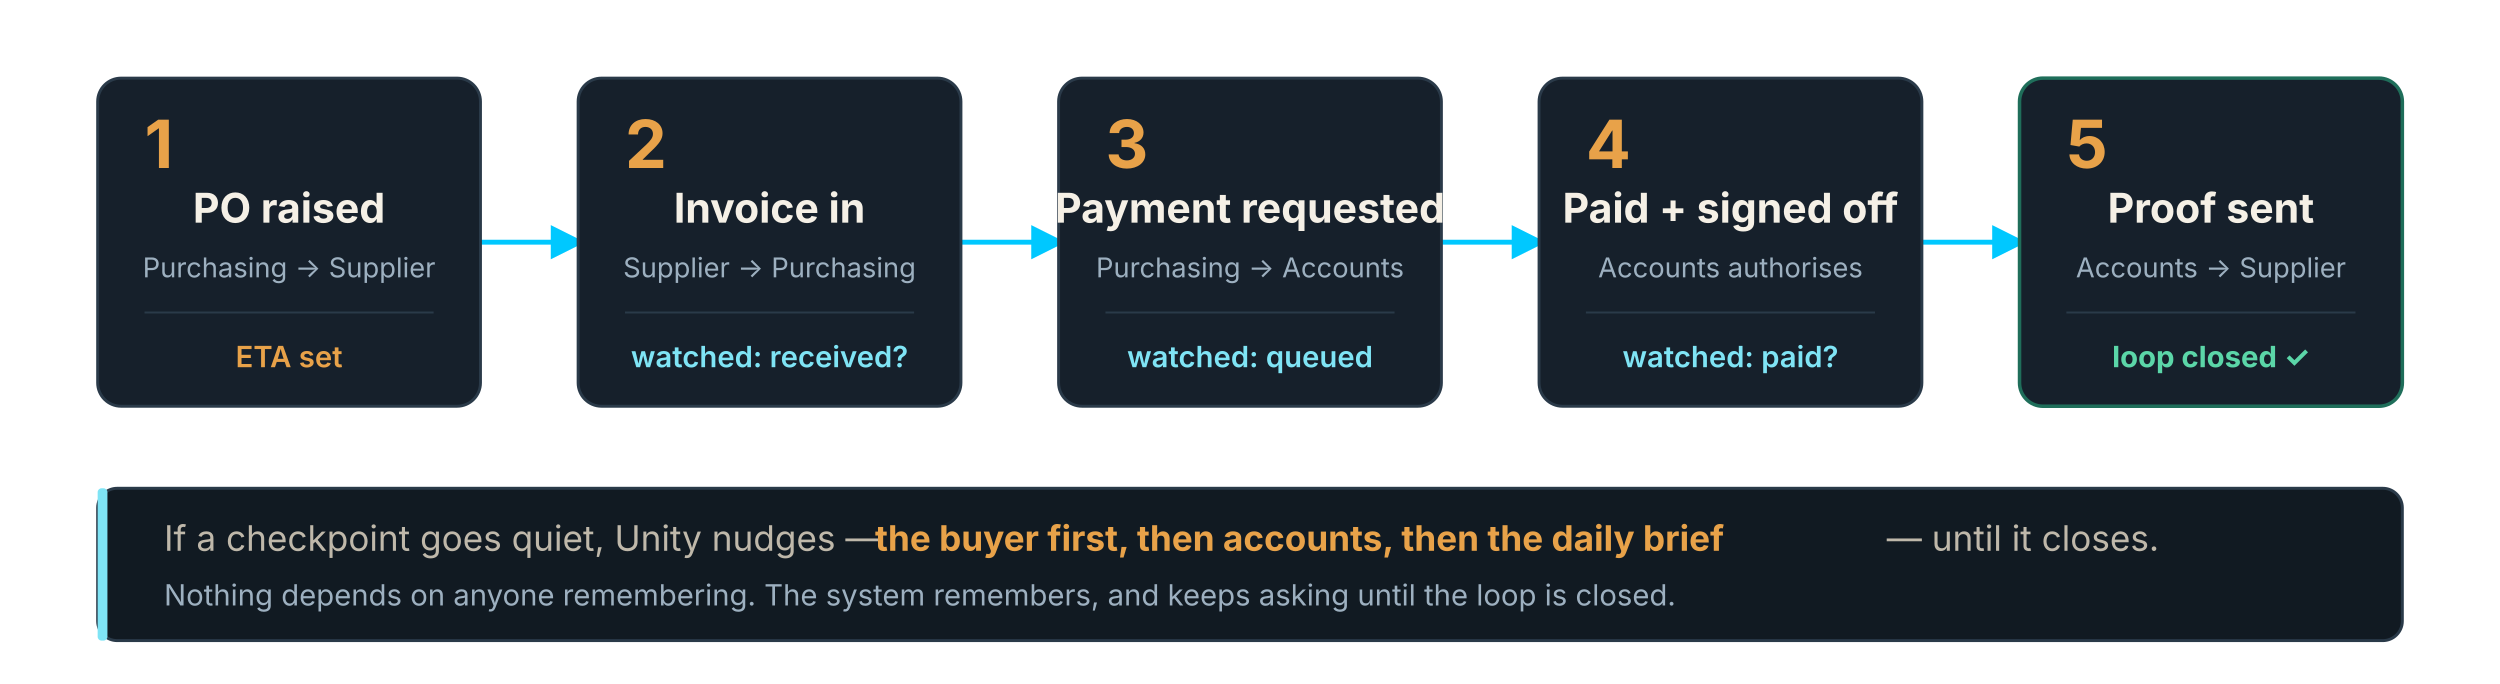
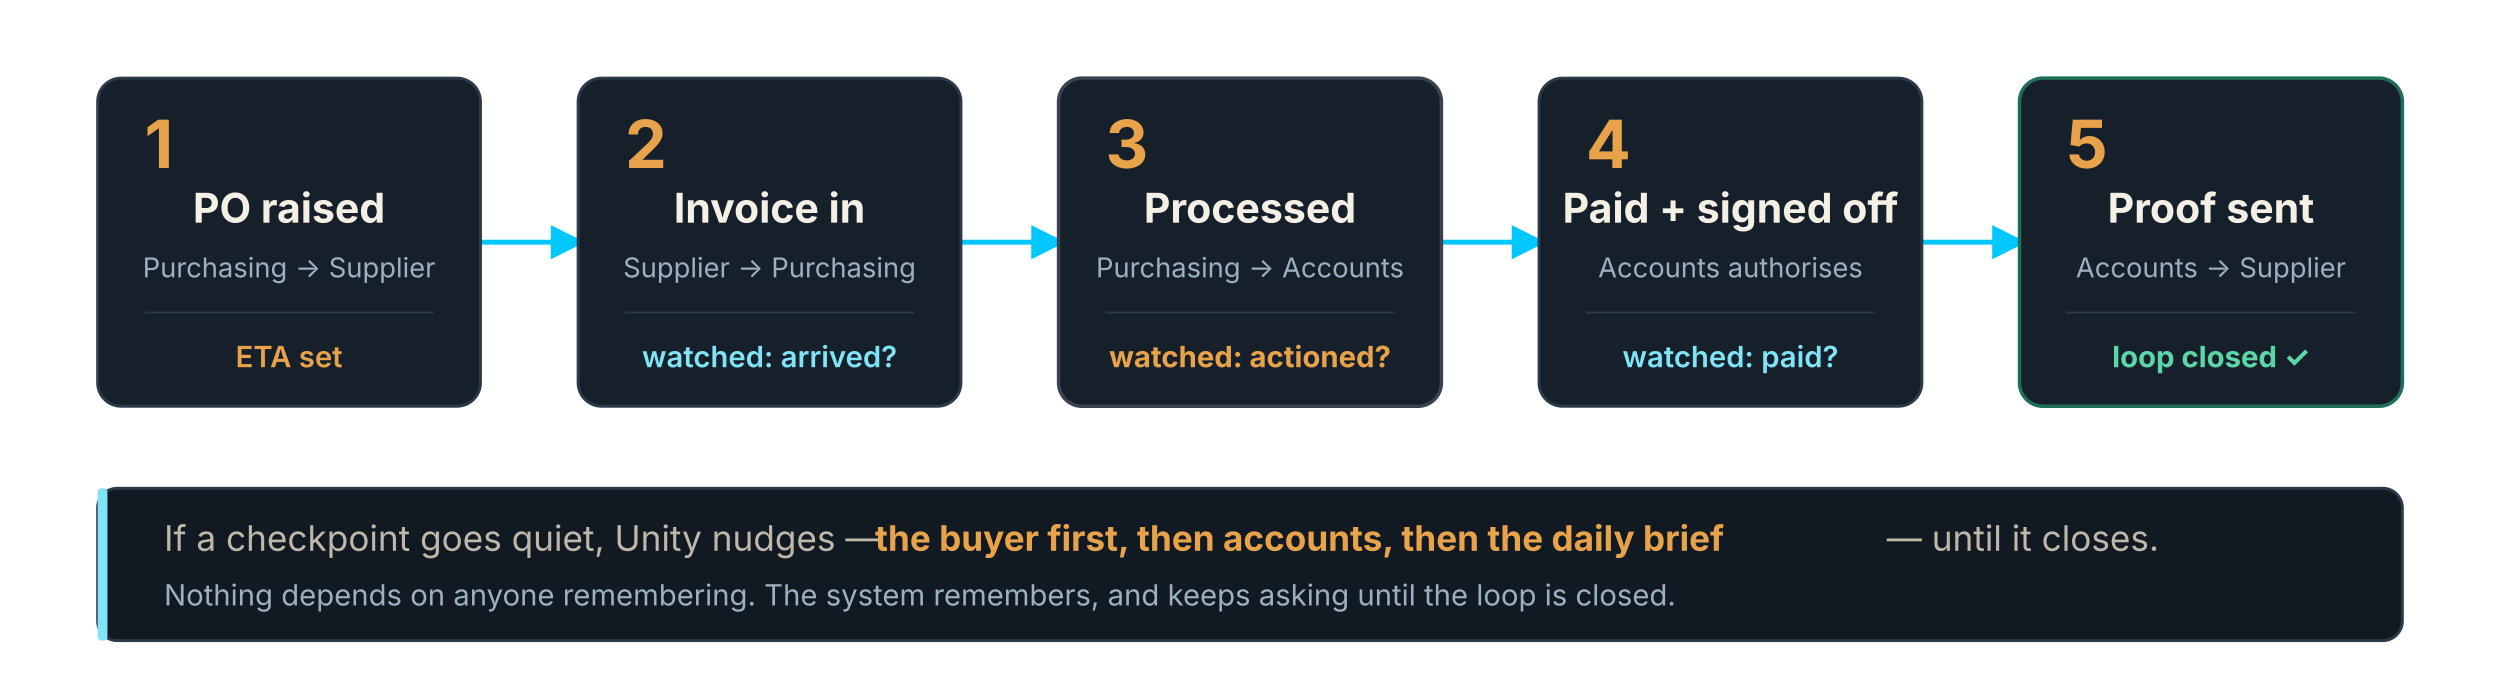
<svg xmlns="http://www.w3.org/2000/svg" viewBox="0 0 1280 350" font-family="'Helvetica Neue','Inter',system-ui,sans-serif">
  <defs>
    <marker id="arrow" viewBox="0 0 10 10" refX="8" refY="5" markerWidth="7" markerHeight="7" orient="auto-start-reverse">
      <path d="M0,0 L10,5 L0,10 z" fill="#00C8FF" />
    </marker>
  </defs>
  <g stroke="#00C8FF" stroke-width="2.5">
    <line x1="246" y1="124" x2="296" y2="124" marker-end="url(#arrow)" />
    <line x1="492" y1="124" x2="542" y2="124" marker-end="url(#arrow)" />
    <line x1="738" y1="124" x2="788" y2="124" marker-end="url(#arrow)" />
    <line x1="984" y1="124" x2="1034" y2="124" marker-end="url(#arrow)" />
  </g>
  <g>
    <rect x="50" y="40" width="196" height="168" rx="12" fill="#16202B" stroke="#2A3A49" stroke-width="1.5" />
    <text x="74" y="86" font-size="34" font-weight="700" fill="#E8A249">1</text>
    <text x="148" y="114" text-anchor="middle" font-size="21" font-weight="700" fill="#F5F0E6">PO raised</text>
    <text x="148" y="142" text-anchor="middle" font-size="14" fill="#9DB0C0">Purchasing → Supplier</text>
    <line x1="74" y1="160" x2="222" y2="160" stroke="#2A3A49" stroke-width="1" />
    <text x="148" y="188" text-anchor="middle" font-size="15" font-weight="600" fill="#E8A249">ETA set</text>
  </g>
  <g>
    <rect x="296" y="40" width="196" height="168" rx="12" fill="#16202B" stroke="#2A3A49" stroke-width="1.5" />
    <text x="320" y="86" font-size="34" font-weight="700" fill="#E8A249">2</text>
    <text x="394" y="114" text-anchor="middle" font-size="21" font-weight="700" fill="#F5F0E6">Invoice in</text>
    <text x="394" y="142" text-anchor="middle" font-size="14" fill="#9DB0C0">Supplier → Purchasing</text>
    <line x1="320" y1="160" x2="468" y2="160" stroke="#2A3A49" stroke-width="1" />
-     <text x="394" y="188" text-anchor="middle" font-size="15" font-weight="600" fill="#7FE4F5">watched: received?</text>
+     <text x="394" y="188" text-anchor="middle" font-size="15" font-weight="600" fill="#7FE4F5">watched: arrived?</text>
  </g>
  <g>
-     <rect x="542" y="40" width="196" height="168" rx="12" fill="#16202B" stroke="#2A3A49" stroke-width="1.5" />
+     <rect x="542" y="40" width="196" height="168" rx="12" fill="#16202B" stroke="#3A4250" stroke-width="1.8" />
    <text x="566" y="86" font-size="34" font-weight="700" fill="#E8A249">3</text>
-     <text x="640" y="114" text-anchor="middle" font-size="21" font-weight="700" fill="#F5F0E6">Payment requested</text>
+     <text x="640" y="114" text-anchor="middle" font-size="21" font-weight="700" fill="#F5F0E6">Processed</text>
    <text x="640" y="142" text-anchor="middle" font-size="14" fill="#9DB0C0">Purchasing → Accounts</text>
    <line x1="566" y1="160" x2="714" y2="160" stroke="#2A3A49" stroke-width="1" />
-     <text x="640" y="188" text-anchor="middle" font-size="15" font-weight="600" fill="#7FE4F5">watched: queued</text>
+     <text x="640" y="188" text-anchor="middle" font-size="15" font-weight="700" fill="#E8A249">watched: actioned?</text>
  </g>
  <g>
    <rect x="788" y="40" width="196" height="168" rx="12" fill="#16202B" stroke="#2A3A49" stroke-width="1.5" />
    <text x="812" y="86" font-size="34" font-weight="700" fill="#E8A249">4</text>
    <text x="886" y="114" text-anchor="middle" font-size="21" font-weight="700" fill="#F5F0E6">Paid + signed off</text>
    <text x="886" y="142" text-anchor="middle" font-size="14" fill="#9DB0C0">Accounts authorises</text>
    <line x1="812" y1="160" x2="960" y2="160" stroke="#2A3A49" stroke-width="1" />
    <text x="886" y="188" text-anchor="middle" font-size="15" font-weight="600" fill="#7FE4F5">watched: paid?</text>
  </g>
  <g>
    <rect x="1034" y="40" width="196" height="168" rx="12" fill="#16202B" stroke="#1F6E5A" stroke-width="1.8" />
    <text x="1058" y="86" font-size="34" font-weight="700" fill="#E8A249">5</text>
    <text x="1132" y="114" text-anchor="middle" font-size="21" font-weight="700" fill="#F5F0E6">Proof sent</text>
    <text x="1132" y="142" text-anchor="middle" font-size="14" fill="#9DB0C0">Accounts → Supplier</text>
    <line x1="1058" y1="160" x2="1206" y2="160" stroke="#2A3A49" stroke-width="1" />
    <text x="1132" y="188" text-anchor="middle" font-size="15" font-weight="700" fill="#5BD6A8">loop closed ✓</text>
  </g>
  <rect x="50" y="250" width="1180" height="78" rx="10" fill="#111A22" stroke="#2A3A49" stroke-width="1.5" />
  <rect x="50" y="250" width="5" height="78" rx="2" fill="#7FE4F5" />
  <text x="84" y="282" font-size="18" fill="#BFB8AA">If a checkpoint goes quiet, Unity nudges — </text>
  <text x="448" y="282" font-size="18" font-weight="700" fill="#E8A249">the buyer first, then accounts, then the daily brief</text>
  <text x="966" y="282" font-size="18" fill="#BFB8AA"> — until it closes.</text>
  <text x="84" y="310" font-size="15" fill="#9DB0C0">Nothing depends on anyone remembering. The system remembers, and keeps asking until the loop is closed.</text>
</svg>
